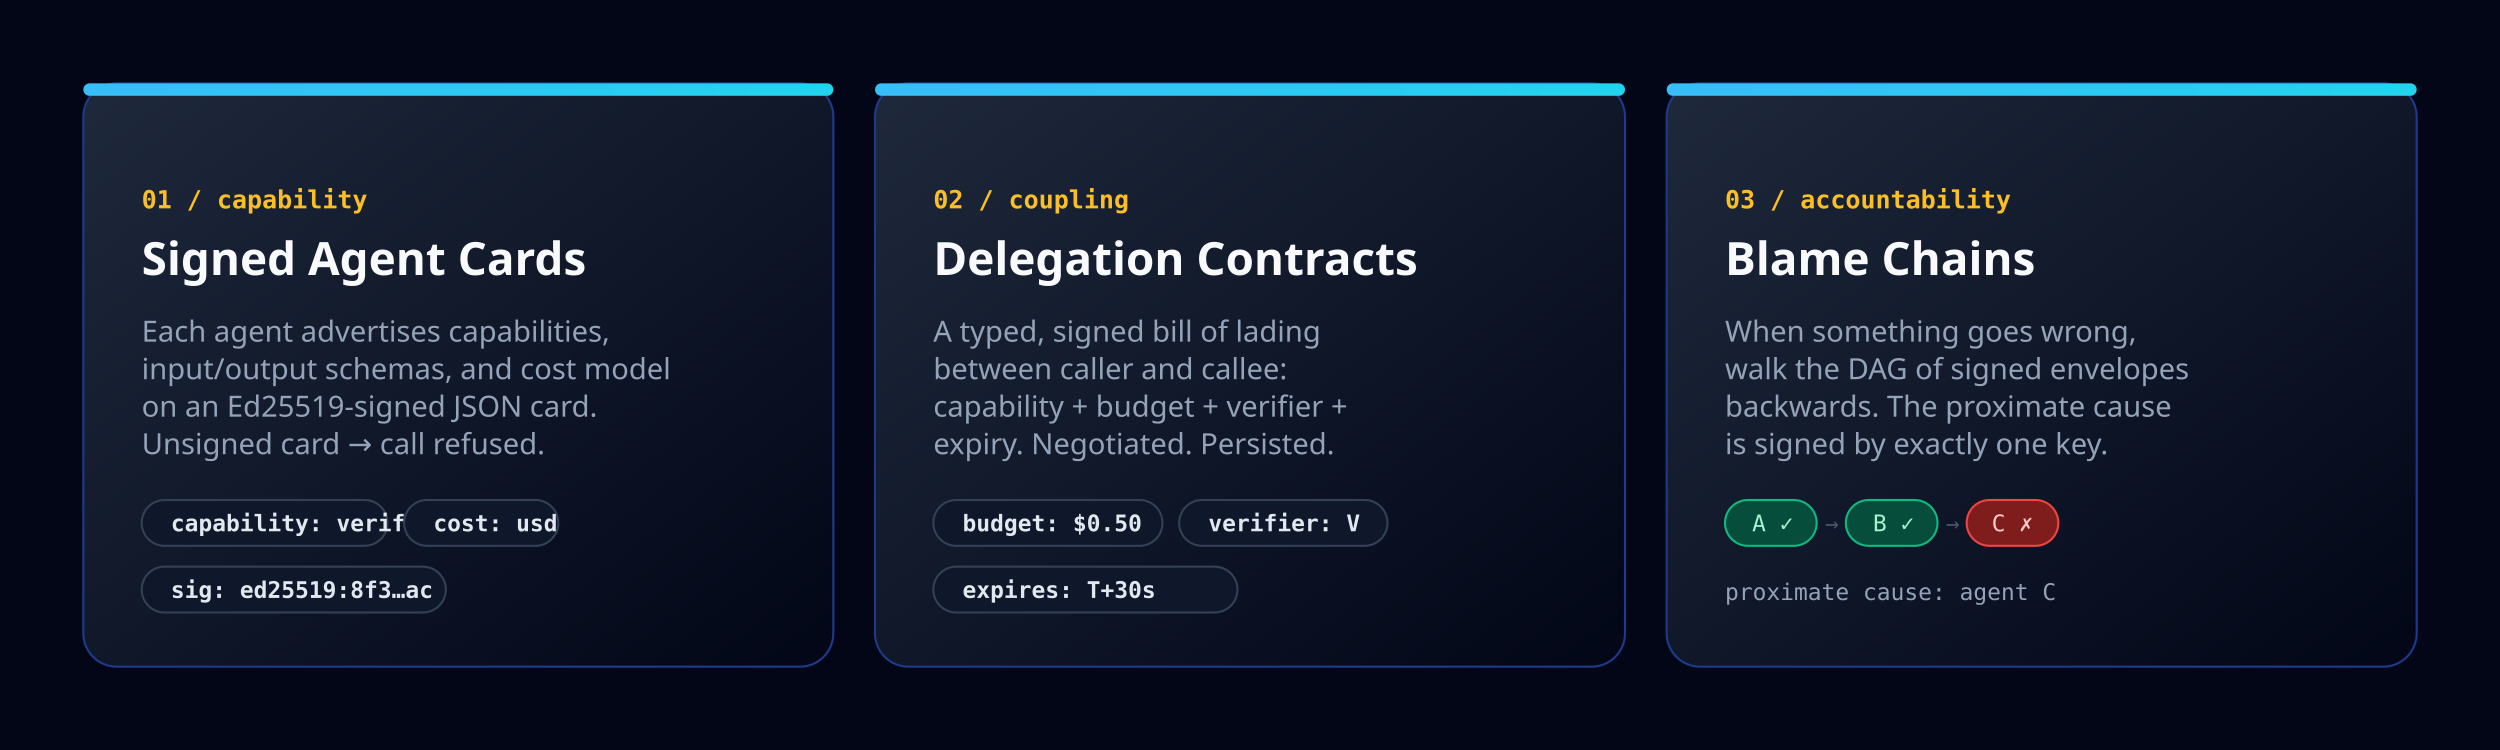
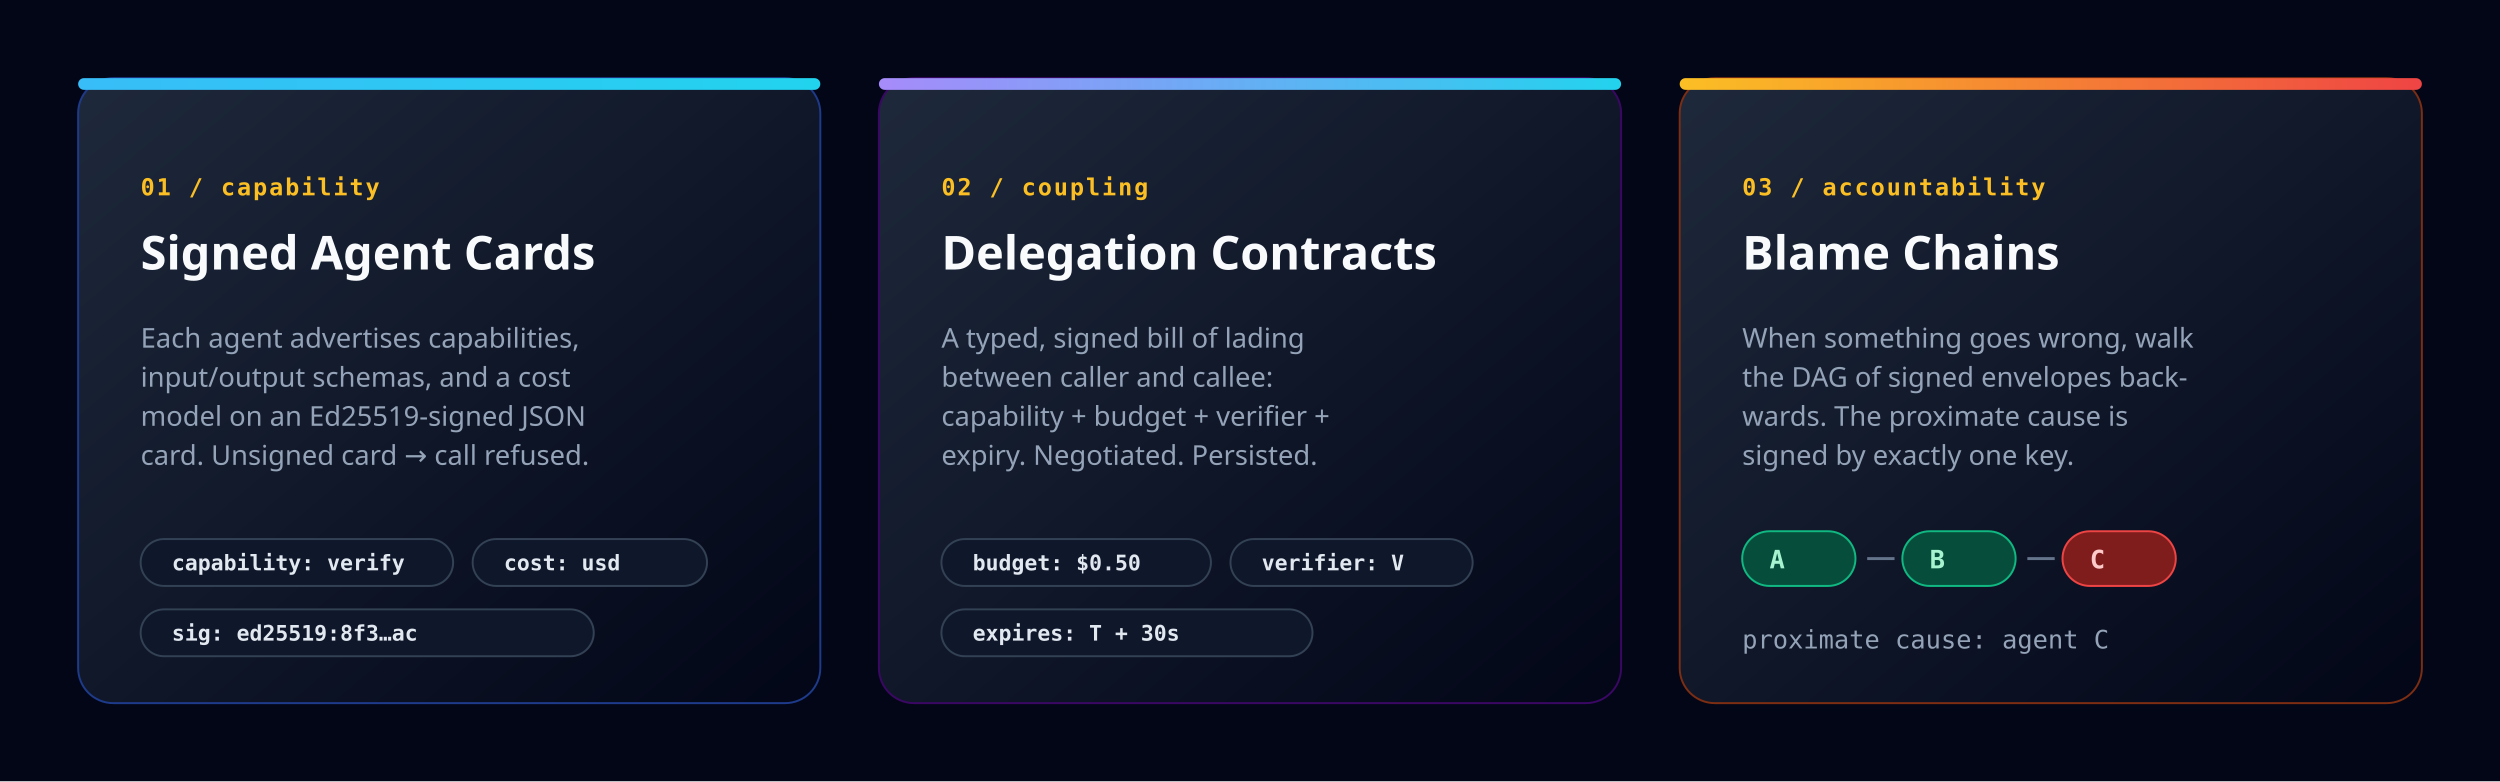
- <svg xmlns="http://www.w3.org/2000/svg" viewBox="0 0 1200 360" width="1200" height="360" role="img" aria-label="The three primitives a rig refuses to live without">
+ <svg xmlns="http://www.w3.org/2000/svg" viewBox="0 0 1280 400" width="1280" height="400" role="img" aria-label="The three primitives a rig refuses to live without">
  <defs>
    <linearGradient id="card" x1="0" x2="1" y1="0" y2="1">
      <stop offset="0%" stop-color="#1e293b" />
      <stop offset="100%" stop-color="#020617" />
    </linearGradient>
    <linearGradient id="accent" x1="0" x2="1" y1="0" y2="0">
      <stop offset="0%" stop-color="#38bdf8" />
      <stop offset="100%" stop-color="#22d3ee" />
    </linearGradient>
+     <linearGradient id="accent2" x1="0" x2="1" y1="0" y2="0">
+       <stop offset="0%" stop-color="#a78bfa" />
+       <stop offset="100%" stop-color="#22d3ee" />
+     </linearGradient>
+     <linearGradient id="accent3" x1="0" x2="1" y1="0" y2="0">
+       <stop offset="0%" stop-color="#fbbf24" />
+       <stop offset="100%" stop-color="#ef4444" />
+     </linearGradient>
    <style>
-       .h { fill:#f8fafc; font: 600 22px ui-sans-serif, system-ui, sans-serif; }
-       .p { fill:#94a3b8; font: 14px ui-sans-serif, system-ui, sans-serif; }
-       .k { fill:#fbbf24; font: 700 12px ui-monospace, monospace; }
+       .h   { fill:#f8fafc; font: 700 24px ui-sans-serif, system-ui, sans-serif; }
+       .p   { fill:#94a3b8; font: 14px/1.5 ui-sans-serif, system-ui, sans-serif; }
+       .k   { fill:#fbbf24; font: 700 12px ui-monospace, monospace; letter-spacing:1px; }
      .pill { fill:#0f172a; stroke:#334155; }
-       .pillT { fill:#e2e8f0; font: 600 11px ui-monospace, monospace; }
+       .pillT{ fill:#e2e8f0; font: 600 11px ui-monospace, monospace; }
    </style>
+     <symbol id="okSm" viewBox="0 0 16 16" width="14" height="14">
+       <circle cx="8" cy="8" r="7" fill="#064e3b" stroke="#10b981" stroke-width="1.5" />
+       <path d="M5 8 L7.5 10.5 L11.5 6" stroke="#a7f3d0" stroke-width="1.8" fill="none" stroke-linecap="round" stroke-linejoin="round" />
+     </symbol>
+     <symbol id="badSm" viewBox="0 0 16 16" width="14" height="14">
+       <circle cx="8" cy="8" r="7" fill="#7f1d1d" stroke="#ef4444" stroke-width="1.5" />
+       <path d="M5.5 5.5 L10.5 10.5 M10.5 5.5 L5.5 10.5" stroke="#fecaca" stroke-width="1.8" fill="none" stroke-linecap="round" />
+     </symbol>
  </defs>
-   <rect width="1200" height="360" fill="#020617" />
+   <rect width="1280" height="400" fill="#020617" />
  <g transform="translate(40,40)">
-     <rect width="360" height="280" rx="16" fill="url(#card)" stroke="#1e3a8a" />
-     <rect width="360" height="6" rx="3" fill="url(#accent)" />
-     <text x="28" y="60" class="k">01 / capability</text>
-     <text x="28" y="92" class="h">Signed Agent Cards</text>
-     <text x="28" y="124" class="p">Each agent advertises capabilities,</text>
-     <text x="28" y="142" class="p">input/output schemas, and cost model</text>
-     <text x="28" y="160" class="p">on an Ed25519-signed JSON card.</text>
-     <text x="28" y="178" class="p">Unsigned card → call refused.</text>
-     <g transform="translate(28,200)">
-       <rect class="pill" x="0" y="0" width="118" height="22" rx="11" />
-       <text x="14" y="15" class="pillT">capability: verify</text>
-       <rect class="pill" x="126" y="0" width="74" height="22" rx="11" />
-       <text x="140" y="15" class="pillT">cost: usd</text>
-       <rect class="pill" x="0" y="32" width="146" height="22" rx="11" />
-       <text x="14" y="47" class="pillT">sig: ed25519:8f3…ac</text>
+     <rect width="380" height="320" rx="18" fill="url(#card)" stroke="#1e3a8a" />
+     <rect width="380" height="6" rx="3" fill="url(#accent)" />
+     <text x="32" y="60" class="k">01 / capability</text>
+     <text x="32" y="98" class="h">Signed Agent Cards</text>
+     <text x="32" class="p">
+       <tspan x="32" dy="138">Each agent advertises capabilities,</tspan>
+       <tspan x="32" dy="20">input/output schemas, and a cost</tspan>
+       <tspan x="32" dy="20">model on an Ed25519-signed JSON</tspan>
+       <tspan x="32" dy="20">card. Unsigned card → call refused.</tspan>
+     </text>
+     <g transform="translate(32,236)">
+       <rect class="pill" x="0" y="0" width="160" height="24" rx="12" />
+       <text x="16" y="16" class="pillT">capability: verify</text>
+       <rect class="pill" x="170" y="0" width="120" height="24" rx="12" />
+       <text x="186" y="16" class="pillT">cost: usd</text>
+       <rect class="pill" x="0" y="36" width="232" height="24" rx="12" />
+       <text x="16" y="52" class="pillT">sig: ed25519:8f3…ac</text>
    </g>
  </g>
-   <g transform="translate(420,40)">
-     <rect width="360" height="280" rx="16" fill="url(#card)" stroke="#1e3a8a" />
-     <rect width="360" height="6" rx="3" fill="url(#accent)" />
-     <text x="28" y="60" class="k">02 / coupling</text>
-     <text x="28" y="92" class="h">Delegation Contracts</text>
-     <text x="28" y="124" class="p">A typed, signed bill of lading</text>
-     <text x="28" y="142" class="p">between caller and callee:</text>
-     <text x="28" y="160" class="p">capability + budget + verifier +</text>
-     <text x="28" y="178" class="p">expiry. Negotiated. Persisted.</text>
-     <g transform="translate(28,200)">
-       <rect class="pill" x="0" y="0" width="110" height="22" rx="11" />
-       <text x="14" y="15" class="pillT">budget: $0.50</text>
-       <rect class="pill" x="118" y="0" width="100" height="22" rx="11" />
-       <text x="132" y="15" class="pillT">verifier: V</text>
-       <rect class="pill" x="0" y="32" width="146" height="22" rx="11" />
-       <text x="14" y="47" class="pillT">expires: T+30s</text>
+   <g transform="translate(450,40)">
+     <rect width="380" height="320" rx="18" fill="url(#card)" stroke="#3b0764" />
+     <rect width="380" height="6" rx="3" fill="url(#accent2)" />
+     <text x="32" y="60" class="k">02 / coupling</text>
+     <text x="32" y="98" class="h">Delegation Contracts</text>
+     <text x="32" class="p">
+       <tspan x="32" dy="138">A typed, signed bill of lading</tspan>
+       <tspan x="32" dy="20">between caller and callee:</tspan>
+       <tspan x="32" dy="20">capability + budget + verifier +</tspan>
+       <tspan x="32" dy="20">expiry. Negotiated. Persisted.</tspan>
+     </text>
+     <g transform="translate(32,236)">
+       <rect class="pill" x="0" y="0" width="138" height="24" rx="12" />
+       <text x="16" y="16" class="pillT">budget: $0.50</text>
+       <rect class="pill" x="148" y="0" width="124" height="24" rx="12" />
+       <text x="164" y="16" class="pillT">verifier: V</text>
+       <rect class="pill" x="0" y="36" width="190" height="24" rx="12" />
+       <text x="16" y="52" class="pillT">expires: T + 30s</text>
    </g>
  </g>
-   <g transform="translate(800,40)">
-     <rect width="360" height="280" rx="16" fill="url(#card)" stroke="#1e3a8a" />
-     <rect width="360" height="6" rx="3" fill="url(#accent)" />
-     <text x="28" y="60" class="k">03 / accountability</text>
-     <text x="28" y="92" class="h">Blame Chains</text>
-     <text x="28" y="124" class="p">When something goes wrong,</text>
-     <text x="28" y="142" class="p">walk the DAG of signed envelopes</text>
-     <text x="28" y="160" class="p">backwards. The proximate cause</text>
-     <text x="28" y="178" class="p">is signed by exactly one key.</text>
-     <g transform="translate(28,200)" font-family="ui-monospace, monospace" font-size="11">
-       <rect x="0" y="0" width="44" height="22" rx="11" fill="#064e3b" stroke="#10b981" />
-       <text x="13" y="15" fill="#a7f3d0">A ✓</text>
-       <text x="48" y="15" fill="#475569">→</text>
-       <rect x="58" y="0" width="44" height="22" rx="11" fill="#064e3b" stroke="#10b981" />
-       <text x="71" y="15" fill="#a7f3d0">B ✓</text>
-       <text x="106" y="15" fill="#475569">→</text>
-       <rect x="116" y="0" width="44" height="22" rx="11" fill="#7f1d1d" stroke="#ef4444" />
-       <text x="128" y="15" fill="#fecaca">C ✗</text>
-       <text x="0" y="48" fill="#94a3b8">proximate cause: agent C</text>
+   <g transform="translate(860,40)">
+     <rect width="380" height="320" rx="18" fill="url(#card)" stroke="#7c2d12" />
+     <rect width="380" height="6" rx="3" fill="url(#accent3)" />
+     <text x="32" y="60" class="k">03 / accountability</text>
+     <text x="32" y="98" class="h">Blame Chains</text>
+     <text x="32" class="p">
+       <tspan x="32" dy="138">When something goes wrong, walk</tspan>
+       <tspan x="32" dy="20">the DAG of signed envelopes back-</tspan>
+       <tspan x="32" dy="20">wards. The proximate cause is</tspan>
+       <tspan x="32" dy="20">signed by exactly one key.</tspan>
+     </text>
+     <g transform="translate(32,232)" font-family="ui-monospace, monospace" font-size="13" font-weight="700">
+       <rect x="0" y="0" width="58" height="28" rx="14" fill="#064e3b" stroke="#10b981" />
+       <text x="14" y="19" fill="#a7f3d0">A</text>
+       <use href="#okSm" x="30" y="7" />
+       <line x1="64" y1="14" x2="78" y2="14" stroke="#64748b" stroke-width="1.5" />
+       <rect x="82" y="0" width="58" height="28" rx="14" fill="#064e3b" stroke="#10b981" />
+       <text x="96" y="19" fill="#a7f3d0">B</text>
+       <use href="#okSm" x="112" y="7" />
+       <line x1="146" y1="14" x2="160" y2="14" stroke="#64748b" stroke-width="1.5" />
+       <rect x="164" y="0" width="58" height="28" rx="14" fill="#7f1d1d" stroke="#ef4444" />
+       <text x="178" y="19" fill="#fecaca">C</text>
+       <use href="#badSm" x="194" y="7" />
+       <text x="0" y="60" fill="#94a3b8" font-weight="400">proximate cause: agent C</text>
    </g>
  </g>
</svg>
